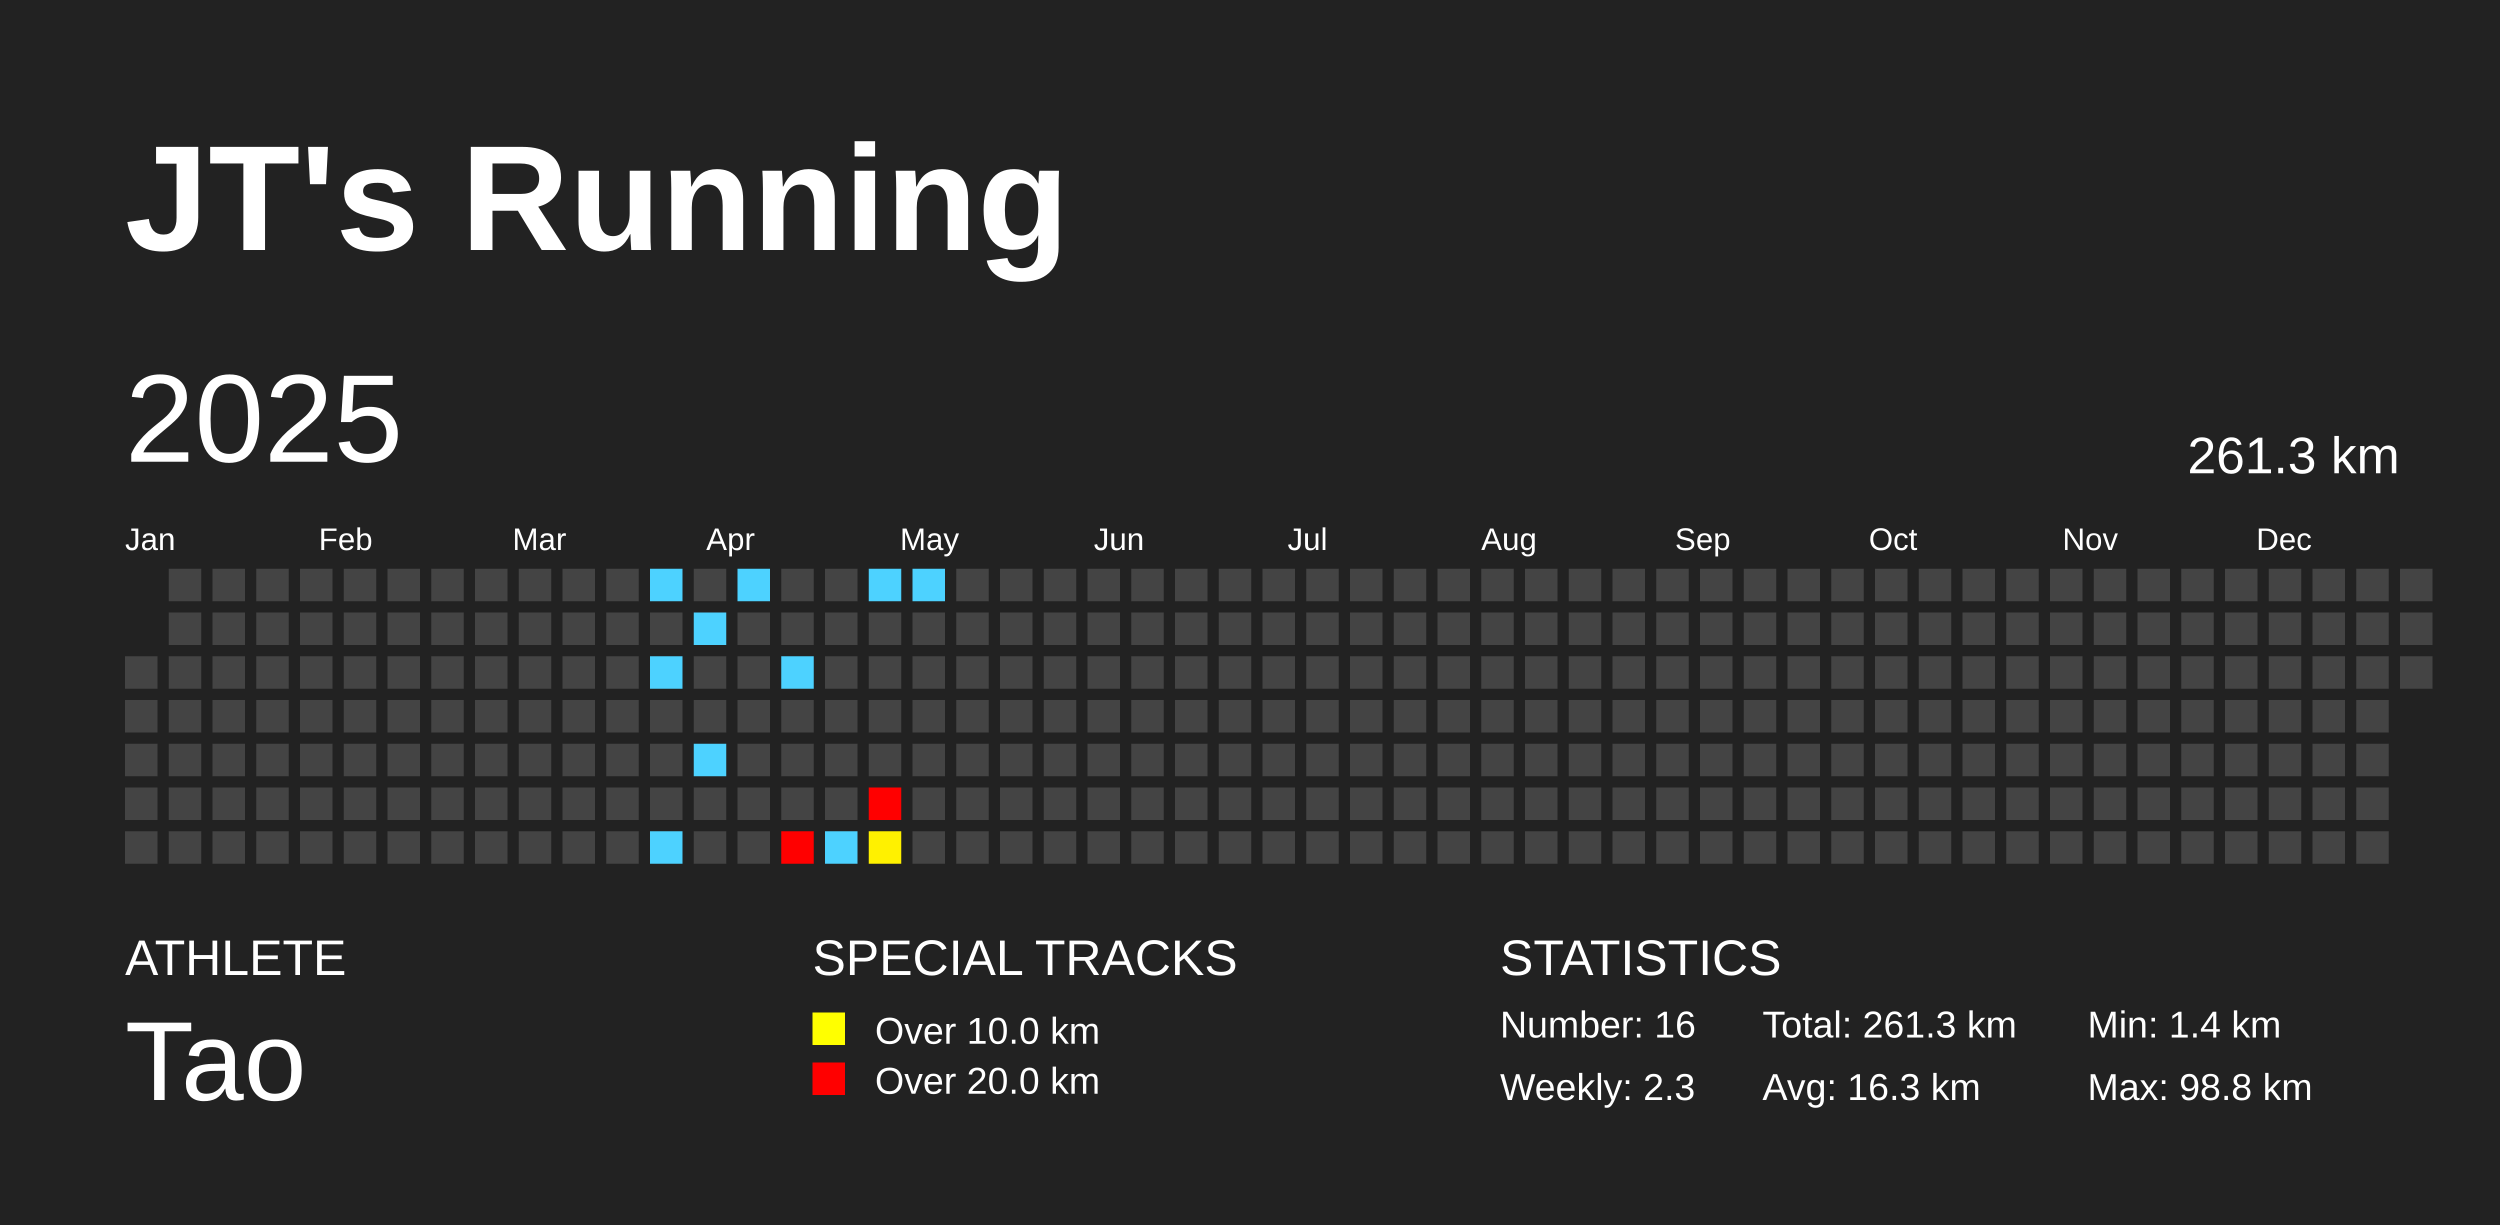
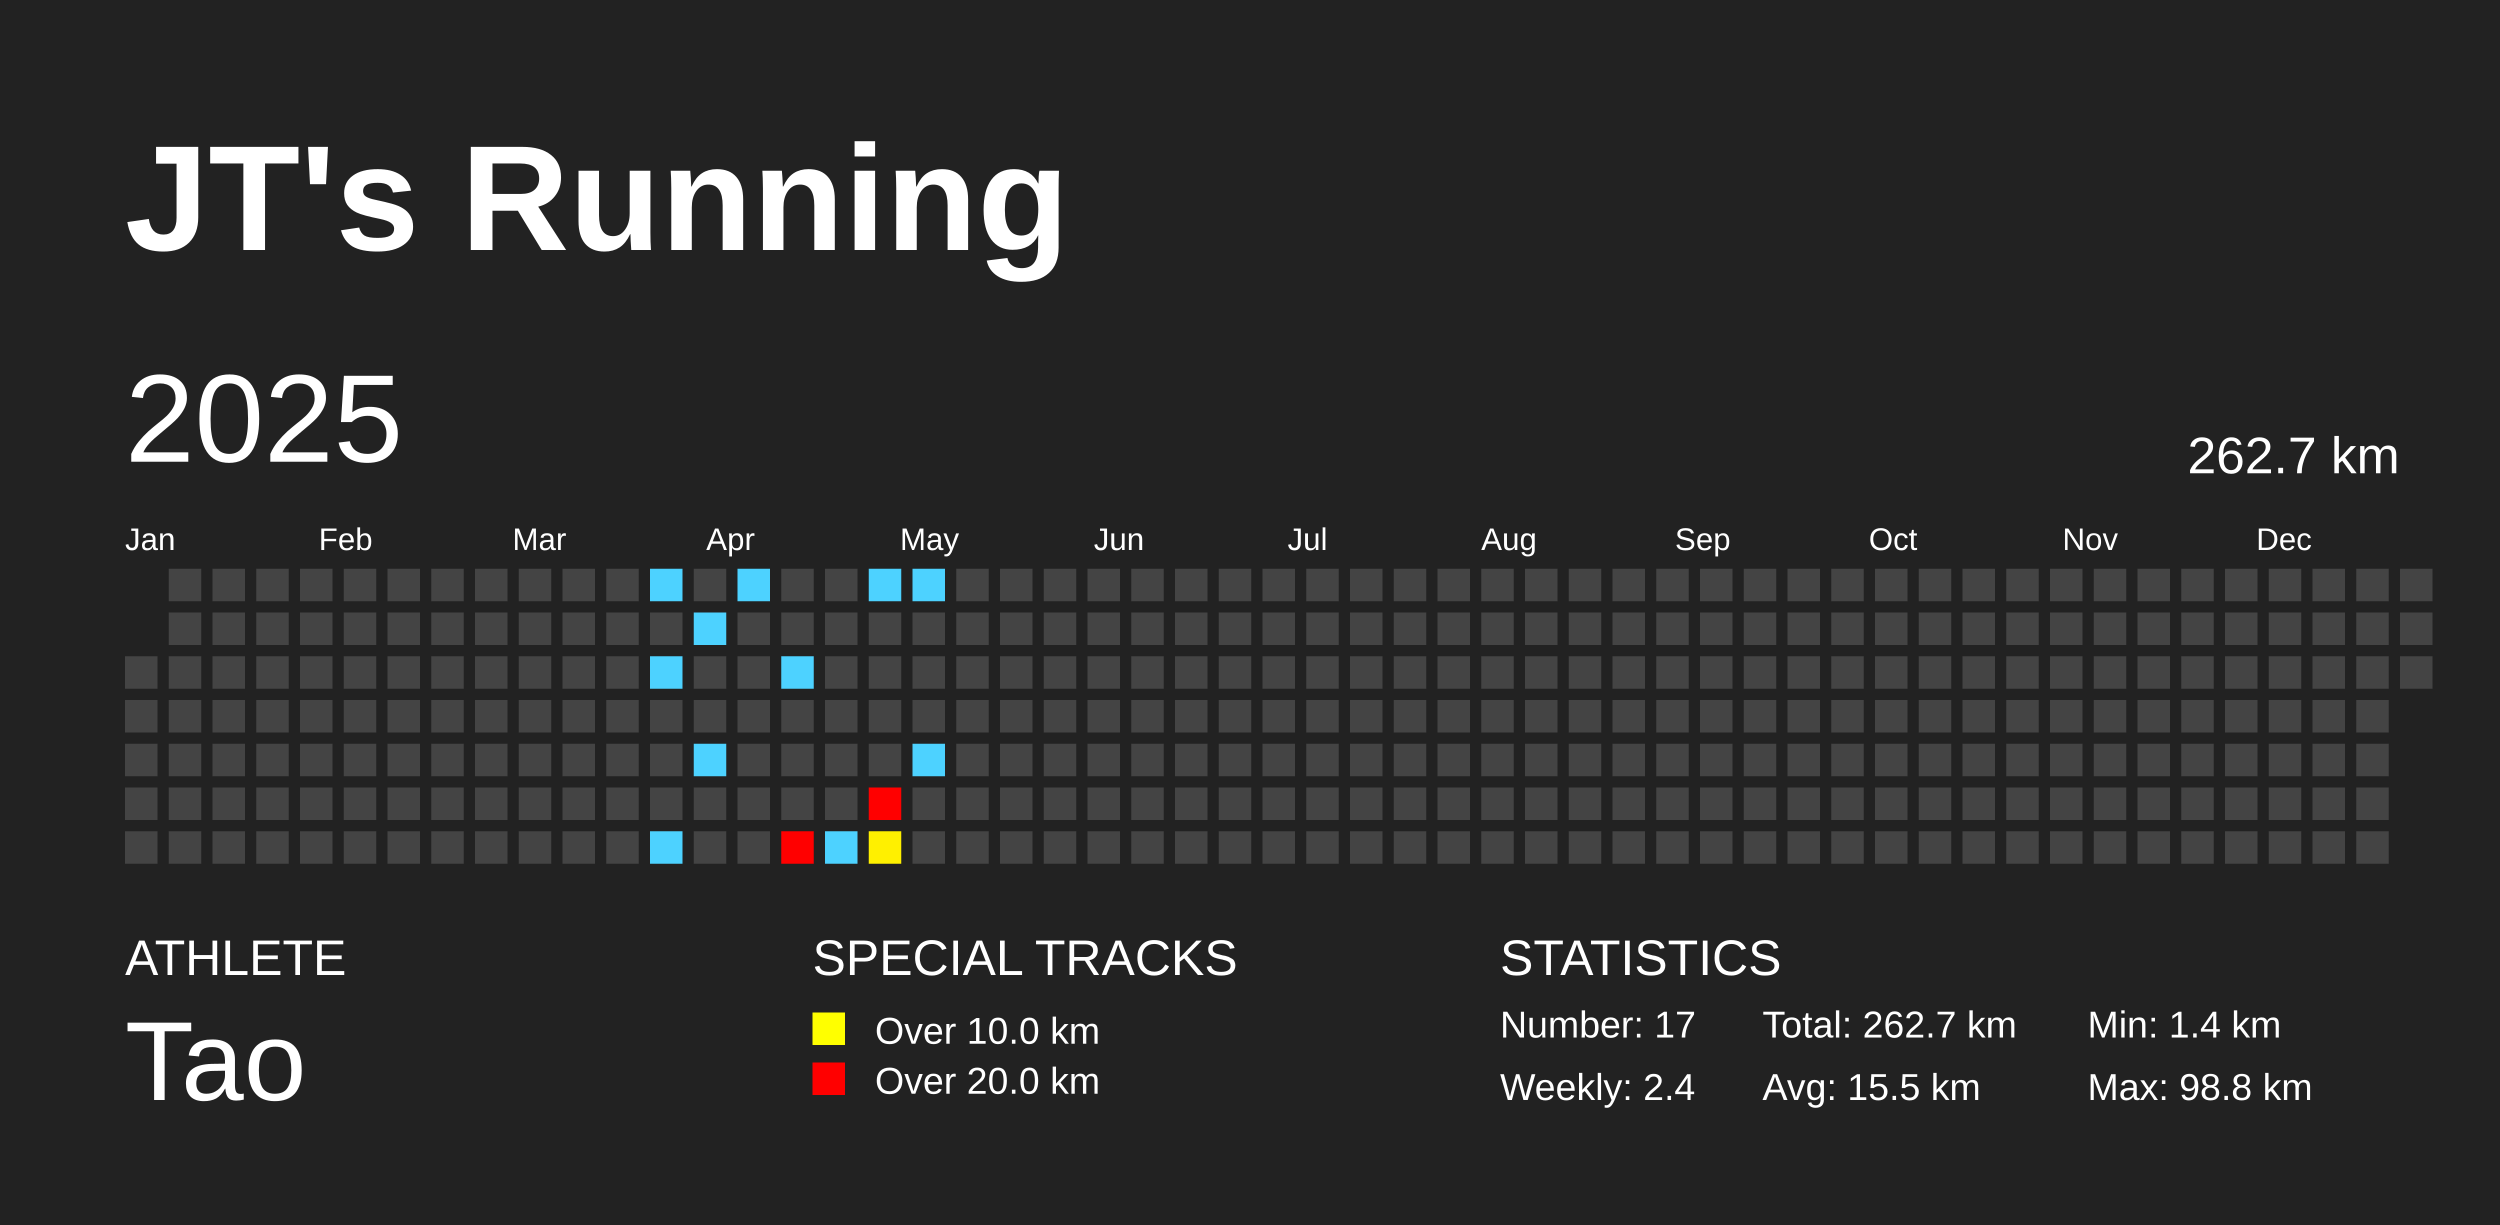
<svg xmlns="http://www.w3.org/2000/svg" baseProfile="full" height="98mm" version="1.1" viewBox="0,0,200,98" width="200mm">
  <defs />
  <rect fill="#222222" height="98" width="200" x="0" y="0" />
  <text fill="#FFFFFF" style="font-size:12px; font-family:Arial; font-weight:bold;" x="10" y="20">JT's Running</text>
  <text fill="#FFFFFF" style="font-size:4px; font-family:Arial" x="10" y="78">ATHLETE</text>
  <text fill="#FFFFFF" style="font-size:9px; font-family:Arial" x="10" y="88">Tao</text>
  <text fill="#FFFFFF" style="font-size:4px; font-family:Arial" x="65" y="78">SPECIAL TRACKS</text>
  <rect fill="yellow" height="2.6" width="2.6" x="65" y="81" />
  <text fill="#FFFFFF" style="font-size:3px; font-family:Arial" x="70" y="83.5">Over 10.0 km</text>
  <rect fill="red" height="2.6" width="2.6" x="65" y="85" />
  <text fill="#FFFFFF" style="font-size:3px; font-family:Arial" x="70" y="87.5">Over 20.0 km</text>
  <text fill="#FFFFFF" style="font-size:4px; font-family:Arial" x="120" y="78">STATISTICS</text>
-   <text fill="#FFFFFF" style="font-size:3px; font-family:Arial" x="120" y="83">Number: 16</text>
-   <text fill="#FFFFFF" style="font-size:3px; font-family:Arial" x="120" y="88">Weekly: 2.3</text>
-   <text fill="#FFFFFF" style="font-size:3px; font-family:Arial" x="141" y="83">Total: 261.3 km</text>
-   <text fill="#FFFFFF" style="font-size:3px; font-family:Arial" x="141" y="88">Avg: 16.3 km</text>
+   <text fill="#FFFFFF" style="font-size:3px; font-family:Arial" x="120" y="83">Number: 17</text>
+   <text fill="#FFFFFF" style="font-size:3px; font-family:Arial" x="120" y="88">Weekly: 2.4</text>
+   <text fill="#FFFFFF" style="font-size:3px; font-family:Arial" x="141" y="83">Total: 262.7 km</text>
+   <text fill="#FFFFFF" style="font-size:3px; font-family:Arial" x="141" y="88">Avg: 15.5 km</text>
  <text fill="#FFFFFF" style="font-size:3px; font-family:Arial" x="167" y="83">Min: 1.4 km</text>
  <text fill="#FFFFFF" style="font-size:3px; font-family:Arial" x="167" y="88">Max: 98.8 km</text>
  <text dominant-baseline="hanging" fill="#FFFFFF" style="font-size:10.0px; font-family:Arial;" x="10" y="30">2025</text>
-   <text dominant-baseline="hanging" fill="#FFFFFF" style="font-size:4.125px; font-family:Arial;" x="175" y="35">261.3 km</text>
+   <text dominant-baseline="hanging" fill="#FFFFFF" style="font-size:4.125px; font-family:Arial;" x="175" y="35">262.7 km</text>
  <text fill="#FFFFFF" style="font-size:2.5px; font-family:Arial" x="10.0" y="44">Jan</text>
  <text fill="#FFFFFF" style="font-size:2.5px; font-family:Arial" x="25.5" y="44">Feb</text>
  <text fill="#FFFFFF" style="font-size:2.5px; font-family:Arial" x="41.0" y="44">Mar</text>
  <text fill="#FFFFFF" style="font-size:2.5px; font-family:Arial" x="56.5" y="44">Apr</text>
  <text fill="#FFFFFF" style="font-size:2.5px; font-family:Arial" x="72.0" y="44">May</text>
  <text fill="#FFFFFF" style="font-size:2.5px; font-family:Arial" x="87.5" y="44">Jun</text>
  <text fill="#FFFFFF" style="font-size:2.5px; font-family:Arial" x="103.0" y="44">Jul</text>
  <text fill="#FFFFFF" style="font-size:2.5px; font-family:Arial" x="118.5" y="44">Aug</text>
  <text fill="#FFFFFF" style="font-size:2.5px; font-family:Arial" x="134.0" y="44">Sep</text>
  <text fill="#FFFFFF" style="font-size:2.5px; font-family:Arial" x="149.5" y="44">Oct</text>
  <text fill="#FFFFFF" style="font-size:2.5px; font-family:Arial" x="165.0" y="44">Nov</text>
  <text fill="#FFFFFF" style="font-size:2.5px; font-family:Arial" x="180.5" y="44">Dec</text>
  <rect fill="#444444" height="2.6" width="2.6" x="10.0" y="52.5" />
  <rect fill="#444444" height="2.6" width="2.6" x="10.0" y="56.0" />
  <rect fill="#444444" height="2.6" width="2.6" x="10.0" y="59.5" />
  <rect fill="#444444" height="2.6" width="2.6" x="10.0" y="63.0" />
  <rect fill="#444444" height="2.6" width="2.6" x="10.0" y="66.5" />
  <rect fill="#444444" height="2.6" width="2.6" x="13.5" y="45.5" />
  <rect fill="#444444" height="2.6" width="2.6" x="13.5" y="49.0" />
  <rect fill="#444444" height="2.6" width="2.6" x="13.5" y="52.5" />
  <rect fill="#444444" height="2.6" width="2.6" x="13.5" y="56.0" />
  <rect fill="#444444" height="2.6" width="2.6" x="13.5" y="59.5" />
  <rect fill="#444444" height="2.6" width="2.6" x="13.5" y="63.0" />
  <rect fill="#444444" height="2.6" width="2.6" x="13.5" y="66.5" />
  <rect fill="#444444" height="2.6" width="2.6" x="17.0" y="45.5" />
  <rect fill="#444444" height="2.6" width="2.6" x="17.0" y="49.0" />
  <rect fill="#444444" height="2.6" width="2.6" x="17.0" y="52.5" />
  <rect fill="#444444" height="2.6" width="2.6" x="17.0" y="56.0" />
  <rect fill="#444444" height="2.6" width="2.6" x="17.0" y="59.5" />
  <rect fill="#444444" height="2.6" width="2.6" x="17.0" y="63.0" />
  <rect fill="#444444" height="2.6" width="2.6" x="17.0" y="66.5" />
  <rect fill="#444444" height="2.6" width="2.6" x="20.5" y="45.5" />
  <rect fill="#444444" height="2.6" width="2.6" x="20.5" y="49.0" />
  <rect fill="#444444" height="2.6" width="2.6" x="20.5" y="52.5" />
  <rect fill="#444444" height="2.6" width="2.6" x="20.5" y="56.0" />
  <rect fill="#444444" height="2.6" width="2.6" x="20.5" y="59.5" />
  <rect fill="#444444" height="2.6" width="2.6" x="20.5" y="63.0" />
  <rect fill="#444444" height="2.6" width="2.6" x="20.5" y="66.5" />
  <rect fill="#444444" height="2.6" width="2.6" x="24.0" y="45.5" />
  <rect fill="#444444" height="2.6" width="2.6" x="24.0" y="49.0" />
  <rect fill="#444444" height="2.6" width="2.6" x="24.0" y="52.5" />
  <rect fill="#444444" height="2.6" width="2.6" x="24.0" y="56.0" />
  <rect fill="#444444" height="2.6" width="2.6" x="24.0" y="59.5" />
  <rect fill="#444444" height="2.6" width="2.6" x="24.0" y="63.0" />
  <rect fill="#444444" height="2.6" width="2.6" x="24.0" y="66.5" />
  <rect fill="#444444" height="2.6" width="2.6" x="27.5" y="45.5" />
  <rect fill="#444444" height="2.6" width="2.6" x="27.5" y="49.0" />
  <rect fill="#444444" height="2.6" width="2.6" x="27.5" y="52.5" />
  <rect fill="#444444" height="2.6" width="2.6" x="27.5" y="56.0" />
  <rect fill="#444444" height="2.6" width="2.6" x="27.5" y="59.5" />
  <rect fill="#444444" height="2.6" width="2.6" x="27.5" y="63.0" />
  <rect fill="#444444" height="2.6" width="2.6" x="27.5" y="66.5" />
  <rect fill="#444444" height="2.6" width="2.6" x="31.0" y="45.5" />
  <rect fill="#444444" height="2.6" width="2.6" x="31.0" y="49.0" />
  <rect fill="#444444" height="2.6" width="2.6" x="31.0" y="52.5" />
  <rect fill="#444444" height="2.6" width="2.6" x="31.0" y="56.0" />
  <rect fill="#444444" height="2.6" width="2.6" x="31.0" y="59.5" />
  <rect fill="#444444" height="2.6" width="2.6" x="31.0" y="63.0" />
  <rect fill="#444444" height="2.6" width="2.6" x="31.0" y="66.5" />
  <rect fill="#444444" height="2.6" width="2.6" x="34.5" y="45.5" />
  <rect fill="#444444" height="2.6" width="2.6" x="34.5" y="49.0" />
  <rect fill="#444444" height="2.6" width="2.6" x="34.5" y="52.5" />
  <rect fill="#444444" height="2.6" width="2.6" x="34.5" y="56.0" />
  <rect fill="#444444" height="2.6" width="2.6" x="34.5" y="59.5" />
  <rect fill="#444444" height="2.6" width="2.6" x="34.5" y="63.0" />
  <rect fill="#444444" height="2.6" width="2.6" x="34.5" y="66.5" />
  <rect fill="#444444" height="2.6" width="2.6" x="38.0" y="45.5" />
  <rect fill="#444444" height="2.6" width="2.6" x="38.0" y="49.0" />
  <rect fill="#444444" height="2.6" width="2.6" x="38.0" y="52.5" />
  <rect fill="#444444" height="2.6" width="2.6" x="38.0" y="56.0" />
  <rect fill="#444444" height="2.6" width="2.6" x="38.0" y="59.5" />
  <rect fill="#444444" height="2.6" width="2.6" x="38.0" y="63.0" />
  <rect fill="#444444" height="2.6" width="2.6" x="38.0" y="66.5" />
  <rect fill="#444444" height="2.6" width="2.6" x="41.5" y="45.5" />
  <rect fill="#444444" height="2.6" width="2.6" x="41.5" y="49.0" />
  <rect fill="#444444" height="2.6" width="2.6" x="41.5" y="52.5" />
  <rect fill="#444444" height="2.6" width="2.6" x="41.5" y="56.0" />
  <rect fill="#444444" height="2.6" width="2.6" x="41.5" y="59.5" />
  <rect fill="#444444" height="2.6" width="2.6" x="41.5" y="63.0" />
  <rect fill="#444444" height="2.6" width="2.6" x="41.5" y="66.5" />
  <rect fill="#444444" height="2.6" width="2.6" x="45.0" y="45.5" />
  <rect fill="#444444" height="2.6" width="2.6" x="45.0" y="49.0" />
  <rect fill="#444444" height="2.6" width="2.6" x="45.0" y="52.5" />
  <rect fill="#444444" height="2.6" width="2.6" x="45.0" y="56.0" />
  <rect fill="#444444" height="2.6" width="2.6" x="45.0" y="59.5" />
  <rect fill="#444444" height="2.6" width="2.6" x="45.0" y="63.0" />
  <rect fill="#444444" height="2.6" width="2.6" x="45.0" y="66.5" />
  <rect fill="#444444" height="2.6" width="2.6" x="48.5" y="45.5" />
  <rect fill="#444444" height="2.6" width="2.6" x="48.5" y="49.0" />
  <rect fill="#444444" height="2.6" width="2.6" x="48.5" y="52.5" />
  <rect fill="#444444" height="2.6" width="2.6" x="48.5" y="56.0" />
  <rect fill="#444444" height="2.6" width="2.6" x="48.5" y="59.5" />
  <rect fill="#444444" height="2.6" width="2.6" x="48.5" y="63.0" />
  <rect fill="#444444" height="2.6" width="2.6" x="48.5" y="66.5" />
  <rect fill="#4dd2ff" height="2.6" width="2.6" x="52.0" y="45.5" />
  <rect fill="#444444" height="2.6" width="2.6" x="52.0" y="49.0" />
  <rect fill="#4dd2ff" height="2.6" width="2.6" x="52.0" y="52.5" />
  <rect fill="#444444" height="2.6" width="2.6" x="52.0" y="56.0" />
  <rect fill="#444444" height="2.6" width="2.6" x="52.0" y="59.5" />
  <rect fill="#444444" height="2.6" width="2.6" x="52.0" y="63.0" />
  <rect fill="#4dd2ff" height="2.6" width="2.6" x="52.0" y="66.5" />
  <rect fill="#444444" height="2.6" width="2.6" x="55.5" y="45.5" />
  <rect fill="#4dd2ff" height="2.6" width="2.6" x="55.5" y="49.0" />
  <rect fill="#444444" height="2.6" width="2.6" x="55.5" y="52.5" />
  <rect fill="#444444" height="2.6" width="2.6" x="55.5" y="56.0" />
  <rect fill="#4dd2ff" height="2.6" width="2.6" x="55.5" y="59.5" />
  <rect fill="#444444" height="2.6" width="2.6" x="55.5" y="63.0" />
  <rect fill="#444444" height="2.6" width="2.6" x="55.5" y="66.5" />
  <rect fill="#4dd2ff" height="2.6" width="2.6" x="59.0" y="45.5" />
  <rect fill="#444444" height="2.6" width="2.6" x="59.0" y="49.0" />
  <rect fill="#444444" height="2.6" width="2.6" x="59.0" y="52.5" />
  <rect fill="#444444" height="2.6" width="2.6" x="59.0" y="56.0" />
  <rect fill="#444444" height="2.6" width="2.6" x="59.0" y="59.5" />
  <rect fill="#444444" height="2.6" width="2.6" x="59.0" y="63.0" />
  <rect fill="#444444" height="2.6" width="2.6" x="59.0" y="66.5" />
  <rect fill="#444444" height="2.6" width="2.6" x="62.5" y="45.5" />
  <rect fill="#444444" height="2.6" width="2.6" x="62.5" y="49.0" />
  <rect fill="#4dd2ff" height="2.6" width="2.6" x="62.5" y="52.5" />
  <rect fill="#444444" height="2.6" width="2.6" x="62.5" y="56.0" />
  <rect fill="#444444" height="2.6" width="2.6" x="62.5" y="59.5" />
  <rect fill="#444444" height="2.6" width="2.6" x="62.5" y="63.0" />
  <rect fill="red" height="2.6" width="2.6" x="62.5" y="66.5" />
  <rect fill="#444444" height="2.6" width="2.6" x="66.0" y="45.5" />
  <rect fill="#444444" height="2.6" width="2.6" x="66.0" y="49.0" />
  <rect fill="#444444" height="2.6" width="2.6" x="66.0" y="52.5" />
  <rect fill="#444444" height="2.6" width="2.6" x="66.0" y="56.0" />
  <rect fill="#444444" height="2.6" width="2.6" x="66.0" y="59.5" />
  <rect fill="#444444" height="2.6" width="2.6" x="66.0" y="63.0" />
  <rect fill="#4dd2ff" height="2.6" width="2.6" x="66.0" y="66.5" />
  <rect fill="#4dd2ff" height="2.6" width="2.6" x="69.5" y="45.5" />
  <rect fill="#444444" height="2.6" width="2.6" x="69.5" y="49.0" />
  <rect fill="#444444" height="2.6" width="2.6" x="69.5" y="52.5" />
  <rect fill="#444444" height="2.6" width="2.6" x="69.5" y="56.0" />
  <rect fill="#444444" height="2.6" width="2.6" x="69.5" y="59.5" />
  <rect fill="red" height="2.6" width="2.6" x="69.5" y="63.0" />
-   <rect fill="#fff100" height="2.6" width="2.6" x="69.5" y="66.5" />
+   <rect fill="#fff000" height="2.6" width="2.6" x="69.5" y="66.5" />
  <rect fill="#4dd2ff" height="2.6" width="2.6" x="73.0" y="45.5" />
  <rect fill="#444444" height="2.6" width="2.6" x="73.0" y="49.0" />
  <rect fill="#444444" height="2.6" width="2.6" x="73.0" y="52.5" />
  <rect fill="#444444" height="2.6" width="2.6" x="73.0" y="56.0" />
-   <rect fill="#444444" height="2.6" width="2.6" x="73.0" y="59.5" />
+   <rect fill="#4dd2ff" height="2.6" width="2.6" x="73.0" y="59.5" />
  <rect fill="#444444" height="2.6" width="2.6" x="73.0" y="63.0" />
  <rect fill="#444444" height="2.6" width="2.6" x="73.0" y="66.5" />
  <rect fill="#444444" height="2.6" width="2.6" x="76.5" y="45.5" />
  <rect fill="#444444" height="2.6" width="2.6" x="76.5" y="49.0" />
  <rect fill="#444444" height="2.6" width="2.6" x="76.5" y="52.5" />
  <rect fill="#444444" height="2.6" width="2.6" x="76.5" y="56.0" />
  <rect fill="#444444" height="2.6" width="2.6" x="76.5" y="59.5" />
  <rect fill="#444444" height="2.6" width="2.6" x="76.5" y="63.0" />
  <rect fill="#444444" height="2.6" width="2.6" x="76.5" y="66.5" />
  <rect fill="#444444" height="2.6" width="2.6" x="80.0" y="45.5" />
  <rect fill="#444444" height="2.6" width="2.6" x="80.0" y="49.0" />
  <rect fill="#444444" height="2.6" width="2.6" x="80.0" y="52.5" />
  <rect fill="#444444" height="2.6" width="2.6" x="80.0" y="56.0" />
  <rect fill="#444444" height="2.6" width="2.6" x="80.0" y="59.5" />
  <rect fill="#444444" height="2.6" width="2.6" x="80.0" y="63.0" />
  <rect fill="#444444" height="2.6" width="2.6" x="80.0" y="66.5" />
  <rect fill="#444444" height="2.6" width="2.6" x="83.5" y="45.5" />
  <rect fill="#444444" height="2.6" width="2.6" x="83.5" y="49.0" />
  <rect fill="#444444" height="2.6" width="2.6" x="83.5" y="52.5" />
  <rect fill="#444444" height="2.6" width="2.6" x="83.5" y="56.0" />
  <rect fill="#444444" height="2.6" width="2.6" x="83.5" y="59.5" />
  <rect fill="#444444" height="2.6" width="2.6" x="83.5" y="63.0" />
  <rect fill="#444444" height="2.6" width="2.6" x="83.5" y="66.5" />
  <rect fill="#444444" height="2.6" width="2.6" x="87.0" y="45.5" />
  <rect fill="#444444" height="2.6" width="2.6" x="87.0" y="49.0" />
  <rect fill="#444444" height="2.6" width="2.6" x="87.0" y="52.5" />
  <rect fill="#444444" height="2.6" width="2.6" x="87.0" y="56.0" />
  <rect fill="#444444" height="2.6" width="2.6" x="87.0" y="59.5" />
  <rect fill="#444444" height="2.6" width="2.6" x="87.0" y="63.0" />
  <rect fill="#444444" height="2.6" width="2.6" x="87.0" y="66.5" />
  <rect fill="#444444" height="2.6" width="2.6" x="90.5" y="45.5" />
  <rect fill="#444444" height="2.6" width="2.6" x="90.5" y="49.0" />
  <rect fill="#444444" height="2.6" width="2.6" x="90.5" y="52.5" />
  <rect fill="#444444" height="2.6" width="2.6" x="90.5" y="56.0" />
  <rect fill="#444444" height="2.6" width="2.6" x="90.5" y="59.5" />
  <rect fill="#444444" height="2.6" width="2.6" x="90.5" y="63.0" />
  <rect fill="#444444" height="2.6" width="2.6" x="90.5" y="66.5" />
  <rect fill="#444444" height="2.6" width="2.6" x="94.0" y="45.5" />
  <rect fill="#444444" height="2.6" width="2.6" x="94.0" y="49.0" />
  <rect fill="#444444" height="2.6" width="2.6" x="94.0" y="52.5" />
  <rect fill="#444444" height="2.6" width="2.6" x="94.0" y="56.0" />
  <rect fill="#444444" height="2.6" width="2.6" x="94.0" y="59.5" />
  <rect fill="#444444" height="2.6" width="2.6" x="94.0" y="63.0" />
  <rect fill="#444444" height="2.6" width="2.6" x="94.0" y="66.5" />
  <rect fill="#444444" height="2.6" width="2.6" x="97.5" y="45.5" />
  <rect fill="#444444" height="2.6" width="2.6" x="97.5" y="49.0" />
  <rect fill="#444444" height="2.6" width="2.6" x="97.5" y="52.5" />
  <rect fill="#444444" height="2.6" width="2.6" x="97.5" y="56.0" />
  <rect fill="#444444" height="2.6" width="2.6" x="97.5" y="59.5" />
  <rect fill="#444444" height="2.6" width="2.6" x="97.5" y="63.0" />
  <rect fill="#444444" height="2.6" width="2.6" x="97.5" y="66.5" />
  <rect fill="#444444" height="2.6" width="2.6" x="101.0" y="45.5" />
  <rect fill="#444444" height="2.6" width="2.6" x="101.0" y="49.0" />
  <rect fill="#444444" height="2.6" width="2.6" x="101.0" y="52.5" />
  <rect fill="#444444" height="2.6" width="2.6" x="101.0" y="56.0" />
  <rect fill="#444444" height="2.6" width="2.6" x="101.0" y="59.5" />
  <rect fill="#444444" height="2.6" width="2.6" x="101.0" y="63.0" />
  <rect fill="#444444" height="2.6" width="2.6" x="101.0" y="66.5" />
  <rect fill="#444444" height="2.6" width="2.6" x="104.5" y="45.5" />
  <rect fill="#444444" height="2.6" width="2.6" x="104.5" y="49.0" />
  <rect fill="#444444" height="2.6" width="2.6" x="104.5" y="52.5" />
  <rect fill="#444444" height="2.6" width="2.6" x="104.5" y="56.0" />
  <rect fill="#444444" height="2.6" width="2.6" x="104.5" y="59.5" />
  <rect fill="#444444" height="2.6" width="2.6" x="104.5" y="63.0" />
  <rect fill="#444444" height="2.6" width="2.6" x="104.5" y="66.5" />
  <rect fill="#444444" height="2.6" width="2.6" x="108.0" y="45.5" />
  <rect fill="#444444" height="2.6" width="2.6" x="108.0" y="49.0" />
  <rect fill="#444444" height="2.6" width="2.6" x="108.0" y="52.5" />
  <rect fill="#444444" height="2.6" width="2.6" x="108.0" y="56.0" />
  <rect fill="#444444" height="2.6" width="2.6" x="108.0" y="59.5" />
  <rect fill="#444444" height="2.6" width="2.6" x="108.0" y="63.0" />
  <rect fill="#444444" height="2.6" width="2.6" x="108.0" y="66.5" />
  <rect fill="#444444" height="2.6" width="2.6" x="111.5" y="45.5" />
  <rect fill="#444444" height="2.6" width="2.6" x="111.5" y="49.0" />
  <rect fill="#444444" height="2.6" width="2.6" x="111.5" y="52.5" />
  <rect fill="#444444" height="2.6" width="2.6" x="111.5" y="56.0" />
  <rect fill="#444444" height="2.6" width="2.6" x="111.5" y="59.5" />
  <rect fill="#444444" height="2.6" width="2.6" x="111.5" y="63.0" />
  <rect fill="#444444" height="2.6" width="2.6" x="111.5" y="66.5" />
  <rect fill="#444444" height="2.6" width="2.6" x="115.0" y="45.5" />
  <rect fill="#444444" height="2.6" width="2.6" x="115.0" y="49.0" />
  <rect fill="#444444" height="2.6" width="2.6" x="115.0" y="52.5" />
  <rect fill="#444444" height="2.6" width="2.6" x="115.0" y="56.0" />
  <rect fill="#444444" height="2.6" width="2.6" x="115.0" y="59.5" />
  <rect fill="#444444" height="2.6" width="2.6" x="115.0" y="63.0" />
  <rect fill="#444444" height="2.6" width="2.6" x="115.0" y="66.5" />
  <rect fill="#444444" height="2.6" width="2.6" x="118.5" y="45.5" />
  <rect fill="#444444" height="2.6" width="2.6" x="118.5" y="49.0" />
  <rect fill="#444444" height="2.6" width="2.6" x="118.5" y="52.5" />
  <rect fill="#444444" height="2.6" width="2.6" x="118.5" y="56.0" />
  <rect fill="#444444" height="2.6" width="2.6" x="118.5" y="59.5" />
  <rect fill="#444444" height="2.6" width="2.6" x="118.5" y="63.0" />
  <rect fill="#444444" height="2.6" width="2.6" x="118.5" y="66.5" />
  <rect fill="#444444" height="2.6" width="2.6" x="122.0" y="45.5" />
  <rect fill="#444444" height="2.6" width="2.6" x="122.0" y="49.0" />
  <rect fill="#444444" height="2.6" width="2.6" x="122.0" y="52.5" />
  <rect fill="#444444" height="2.6" width="2.6" x="122.0" y="56.0" />
  <rect fill="#444444" height="2.6" width="2.6" x="122.0" y="59.5" />
  <rect fill="#444444" height="2.6" width="2.6" x="122.0" y="63.0" />
  <rect fill="#444444" height="2.6" width="2.6" x="122.0" y="66.5" />
  <rect fill="#444444" height="2.6" width="2.6" x="125.5" y="45.5" />
  <rect fill="#444444" height="2.6" width="2.6" x="125.5" y="49.0" />
  <rect fill="#444444" height="2.6" width="2.6" x="125.5" y="52.5" />
  <rect fill="#444444" height="2.6" width="2.6" x="125.5" y="56.0" />
  <rect fill="#444444" height="2.6" width="2.6" x="125.5" y="59.5" />
  <rect fill="#444444" height="2.6" width="2.6" x="125.5" y="63.0" />
  <rect fill="#444444" height="2.6" width="2.6" x="125.5" y="66.5" />
  <rect fill="#444444" height="2.6" width="2.6" x="129.0" y="45.5" />
  <rect fill="#444444" height="2.6" width="2.6" x="129.0" y="49.0" />
  <rect fill="#444444" height="2.6" width="2.6" x="129.0" y="52.5" />
  <rect fill="#444444" height="2.6" width="2.6" x="129.0" y="56.0" />
  <rect fill="#444444" height="2.6" width="2.6" x="129.0" y="59.5" />
  <rect fill="#444444" height="2.6" width="2.6" x="129.0" y="63.0" />
  <rect fill="#444444" height="2.6" width="2.6" x="129.0" y="66.5" />
  <rect fill="#444444" height="2.6" width="2.6" x="132.5" y="45.5" />
  <rect fill="#444444" height="2.6" width="2.6" x="132.5" y="49.0" />
  <rect fill="#444444" height="2.6" width="2.6" x="132.5" y="52.5" />
  <rect fill="#444444" height="2.6" width="2.6" x="132.5" y="56.0" />
  <rect fill="#444444" height="2.6" width="2.6" x="132.5" y="59.5" />
  <rect fill="#444444" height="2.6" width="2.6" x="132.5" y="63.0" />
  <rect fill="#444444" height="2.6" width="2.6" x="132.5" y="66.5" />
  <rect fill="#444444" height="2.6" width="2.6" x="136.0" y="45.5" />
  <rect fill="#444444" height="2.6" width="2.6" x="136.0" y="49.0" />
  <rect fill="#444444" height="2.6" width="2.6" x="136.0" y="52.5" />
  <rect fill="#444444" height="2.6" width="2.6" x="136.0" y="56.0" />
  <rect fill="#444444" height="2.6" width="2.6" x="136.0" y="59.5" />
  <rect fill="#444444" height="2.6" width="2.6" x="136.0" y="63.0" />
  <rect fill="#444444" height="2.6" width="2.6" x="136.0" y="66.5" />
  <rect fill="#444444" height="2.6" width="2.6" x="139.5" y="45.5" />
  <rect fill="#444444" height="2.6" width="2.6" x="139.5" y="49.0" />
  <rect fill="#444444" height="2.6" width="2.6" x="139.5" y="52.5" />
  <rect fill="#444444" height="2.6" width="2.6" x="139.5" y="56.0" />
  <rect fill="#444444" height="2.6" width="2.6" x="139.5" y="59.5" />
  <rect fill="#444444" height="2.6" width="2.6" x="139.5" y="63.0" />
  <rect fill="#444444" height="2.6" width="2.6" x="139.5" y="66.5" />
  <rect fill="#444444" height="2.6" width="2.6" x="143.0" y="45.5" />
  <rect fill="#444444" height="2.6" width="2.6" x="143.0" y="49.0" />
  <rect fill="#444444" height="2.6" width="2.6" x="143.0" y="52.5" />
  <rect fill="#444444" height="2.6" width="2.6" x="143.0" y="56.0" />
  <rect fill="#444444" height="2.6" width="2.6" x="143.0" y="59.5" />
  <rect fill="#444444" height="2.6" width="2.6" x="143.0" y="63.0" />
  <rect fill="#444444" height="2.6" width="2.6" x="143.0" y="66.5" />
  <rect fill="#444444" height="2.6" width="2.6" x="146.5" y="45.5" />
  <rect fill="#444444" height="2.6" width="2.6" x="146.5" y="49.0" />
  <rect fill="#444444" height="2.6" width="2.6" x="146.5" y="52.5" />
  <rect fill="#444444" height="2.6" width="2.6" x="146.5" y="56.0" />
  <rect fill="#444444" height="2.6" width="2.6" x="146.5" y="59.5" />
  <rect fill="#444444" height="2.6" width="2.6" x="146.5" y="63.0" />
  <rect fill="#444444" height="2.6" width="2.6" x="146.5" y="66.5" />
  <rect fill="#444444" height="2.6" width="2.6" x="150.0" y="45.5" />
  <rect fill="#444444" height="2.6" width="2.6" x="150.0" y="49.0" />
  <rect fill="#444444" height="2.6" width="2.6" x="150.0" y="52.5" />
  <rect fill="#444444" height="2.6" width="2.6" x="150.0" y="56.0" />
  <rect fill="#444444" height="2.6" width="2.6" x="150.0" y="59.5" />
  <rect fill="#444444" height="2.6" width="2.6" x="150.0" y="63.0" />
  <rect fill="#444444" height="2.6" width="2.6" x="150.0" y="66.5" />
  <rect fill="#444444" height="2.6" width="2.6" x="153.5" y="45.5" />
  <rect fill="#444444" height="2.6" width="2.6" x="153.5" y="49.0" />
  <rect fill="#444444" height="2.6" width="2.6" x="153.5" y="52.5" />
  <rect fill="#444444" height="2.6" width="2.6" x="153.5" y="56.0" />
  <rect fill="#444444" height="2.6" width="2.6" x="153.5" y="59.5" />
  <rect fill="#444444" height="2.6" width="2.6" x="153.5" y="63.0" />
  <rect fill="#444444" height="2.6" width="2.6" x="153.5" y="66.5" />
  <rect fill="#444444" height="2.6" width="2.6" x="157.0" y="45.5" />
  <rect fill="#444444" height="2.6" width="2.6" x="157.0" y="49.0" />
  <rect fill="#444444" height="2.6" width="2.6" x="157.0" y="52.5" />
  <rect fill="#444444" height="2.6" width="2.6" x="157.0" y="56.0" />
  <rect fill="#444444" height="2.6" width="2.6" x="157.0" y="59.5" />
  <rect fill="#444444" height="2.6" width="2.6" x="157.0" y="63.0" />
  <rect fill="#444444" height="2.6" width="2.6" x="157.0" y="66.5" />
  <rect fill="#444444" height="2.6" width="2.6" x="160.5" y="45.5" />
  <rect fill="#444444" height="2.6" width="2.6" x="160.5" y="49.0" />
  <rect fill="#444444" height="2.6" width="2.6" x="160.5" y="52.5" />
  <rect fill="#444444" height="2.6" width="2.6" x="160.5" y="56.0" />
  <rect fill="#444444" height="2.6" width="2.6" x="160.5" y="59.5" />
  <rect fill="#444444" height="2.6" width="2.6" x="160.5" y="63.0" />
  <rect fill="#444444" height="2.6" width="2.6" x="160.5" y="66.5" />
  <rect fill="#444444" height="2.6" width="2.6" x="164.0" y="45.5" />
  <rect fill="#444444" height="2.6" width="2.6" x="164.0" y="49.0" />
  <rect fill="#444444" height="2.6" width="2.6" x="164.0" y="52.5" />
  <rect fill="#444444" height="2.6" width="2.6" x="164.0" y="56.0" />
  <rect fill="#444444" height="2.6" width="2.6" x="164.0" y="59.5" />
  <rect fill="#444444" height="2.6" width="2.6" x="164.0" y="63.0" />
  <rect fill="#444444" height="2.6" width="2.6" x="164.0" y="66.5" />
  <rect fill="#444444" height="2.6" width="2.6" x="167.5" y="45.5" />
  <rect fill="#444444" height="2.6" width="2.6" x="167.5" y="49.0" />
  <rect fill="#444444" height="2.6" width="2.6" x="167.5" y="52.5" />
  <rect fill="#444444" height="2.6" width="2.6" x="167.5" y="56.0" />
  <rect fill="#444444" height="2.6" width="2.6" x="167.5" y="59.5" />
  <rect fill="#444444" height="2.6" width="2.6" x="167.5" y="63.0" />
  <rect fill="#444444" height="2.6" width="2.6" x="167.5" y="66.5" />
  <rect fill="#444444" height="2.6" width="2.6" x="171.0" y="45.5" />
  <rect fill="#444444" height="2.6" width="2.6" x="171.0" y="49.0" />
  <rect fill="#444444" height="2.6" width="2.6" x="171.0" y="52.5" />
  <rect fill="#444444" height="2.6" width="2.6" x="171.0" y="56.0" />
  <rect fill="#444444" height="2.6" width="2.6" x="171.0" y="59.5" />
  <rect fill="#444444" height="2.6" width="2.6" x="171.0" y="63.0" />
  <rect fill="#444444" height="2.6" width="2.6" x="171.0" y="66.5" />
  <rect fill="#444444" height="2.6" width="2.6" x="174.5" y="45.5" />
  <rect fill="#444444" height="2.6" width="2.6" x="174.5" y="49.0" />
  <rect fill="#444444" height="2.6" width="2.6" x="174.5" y="52.5" />
  <rect fill="#444444" height="2.6" width="2.6" x="174.5" y="56.0" />
  <rect fill="#444444" height="2.6" width="2.6" x="174.5" y="59.5" />
  <rect fill="#444444" height="2.6" width="2.6" x="174.5" y="63.0" />
  <rect fill="#444444" height="2.6" width="2.6" x="174.5" y="66.5" />
  <rect fill="#444444" height="2.6" width="2.6" x="178.0" y="45.5" />
  <rect fill="#444444" height="2.6" width="2.6" x="178.0" y="49.0" />
  <rect fill="#444444" height="2.6" width="2.6" x="178.0" y="52.5" />
  <rect fill="#444444" height="2.6" width="2.6" x="178.0" y="56.0" />
  <rect fill="#444444" height="2.6" width="2.6" x="178.0" y="59.5" />
  <rect fill="#444444" height="2.6" width="2.6" x="178.0" y="63.0" />
  <rect fill="#444444" height="2.6" width="2.6" x="178.0" y="66.5" />
  <rect fill="#444444" height="2.6" width="2.6" x="181.5" y="45.5" />
  <rect fill="#444444" height="2.6" width="2.6" x="181.5" y="49.0" />
  <rect fill="#444444" height="2.6" width="2.6" x="181.5" y="52.5" />
  <rect fill="#444444" height="2.6" width="2.6" x="181.5" y="56.0" />
  <rect fill="#444444" height="2.6" width="2.6" x="181.5" y="59.5" />
  <rect fill="#444444" height="2.6" width="2.6" x="181.5" y="63.0" />
  <rect fill="#444444" height="2.6" width="2.6" x="181.5" y="66.5" />
  <rect fill="#444444" height="2.6" width="2.6" x="185.0" y="45.5" />
  <rect fill="#444444" height="2.6" width="2.6" x="185.0" y="49.0" />
  <rect fill="#444444" height="2.6" width="2.6" x="185.0" y="52.5" />
  <rect fill="#444444" height="2.6" width="2.6" x="185.0" y="56.0" />
  <rect fill="#444444" height="2.6" width="2.6" x="185.0" y="59.5" />
  <rect fill="#444444" height="2.6" width="2.6" x="185.0" y="63.0" />
  <rect fill="#444444" height="2.6" width="2.6" x="185.0" y="66.5" />
  <rect fill="#444444" height="2.6" width="2.6" x="188.5" y="45.5" />
  <rect fill="#444444" height="2.6" width="2.6" x="188.5" y="49.0" />
  <rect fill="#444444" height="2.6" width="2.6" x="188.5" y="52.5" />
  <rect fill="#444444" height="2.6" width="2.6" x="188.5" y="56.0" />
  <rect fill="#444444" height="2.6" width="2.6" x="188.5" y="59.5" />
  <rect fill="#444444" height="2.6" width="2.6" x="188.5" y="63.0" />
  <rect fill="#444444" height="2.6" width="2.6" x="188.5" y="66.5" />
  <rect fill="#444444" height="2.6" width="2.6" x="192.0" y="45.5" />
  <rect fill="#444444" height="2.6" width="2.6" x="192.0" y="49.0" />
  <rect fill="#444444" height="2.6" width="2.6" x="192.0" y="52.5" />
</svg>
